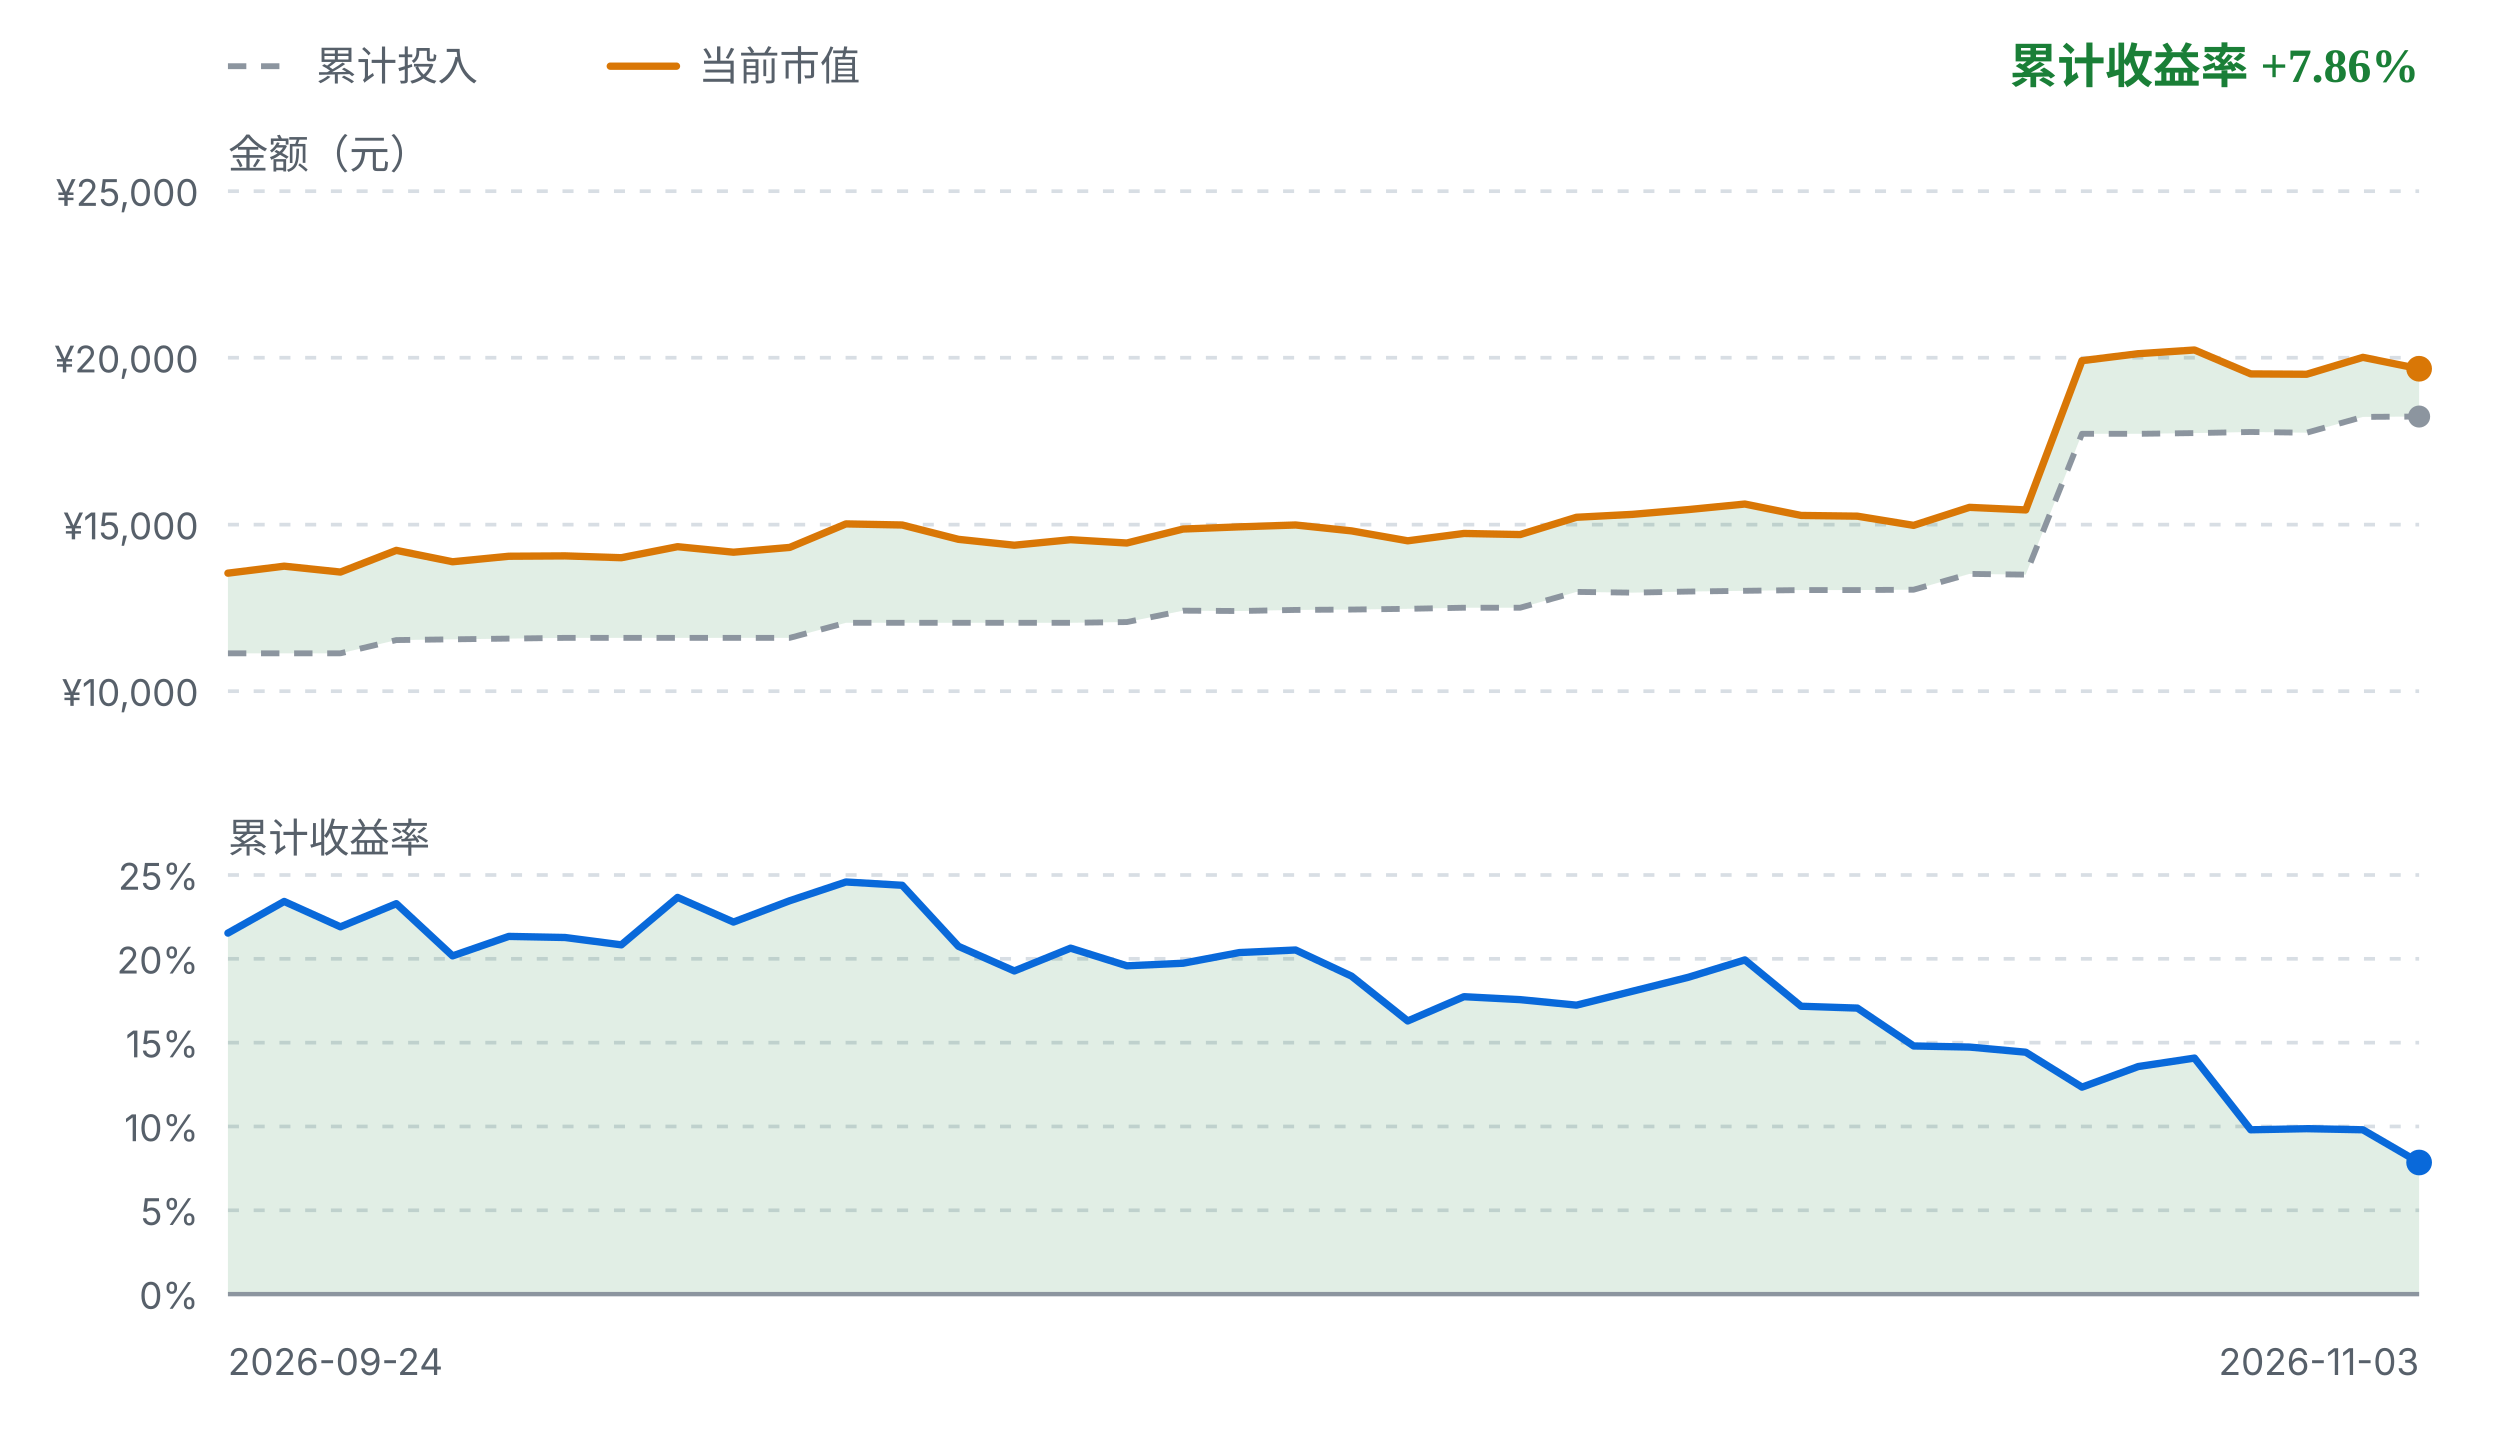
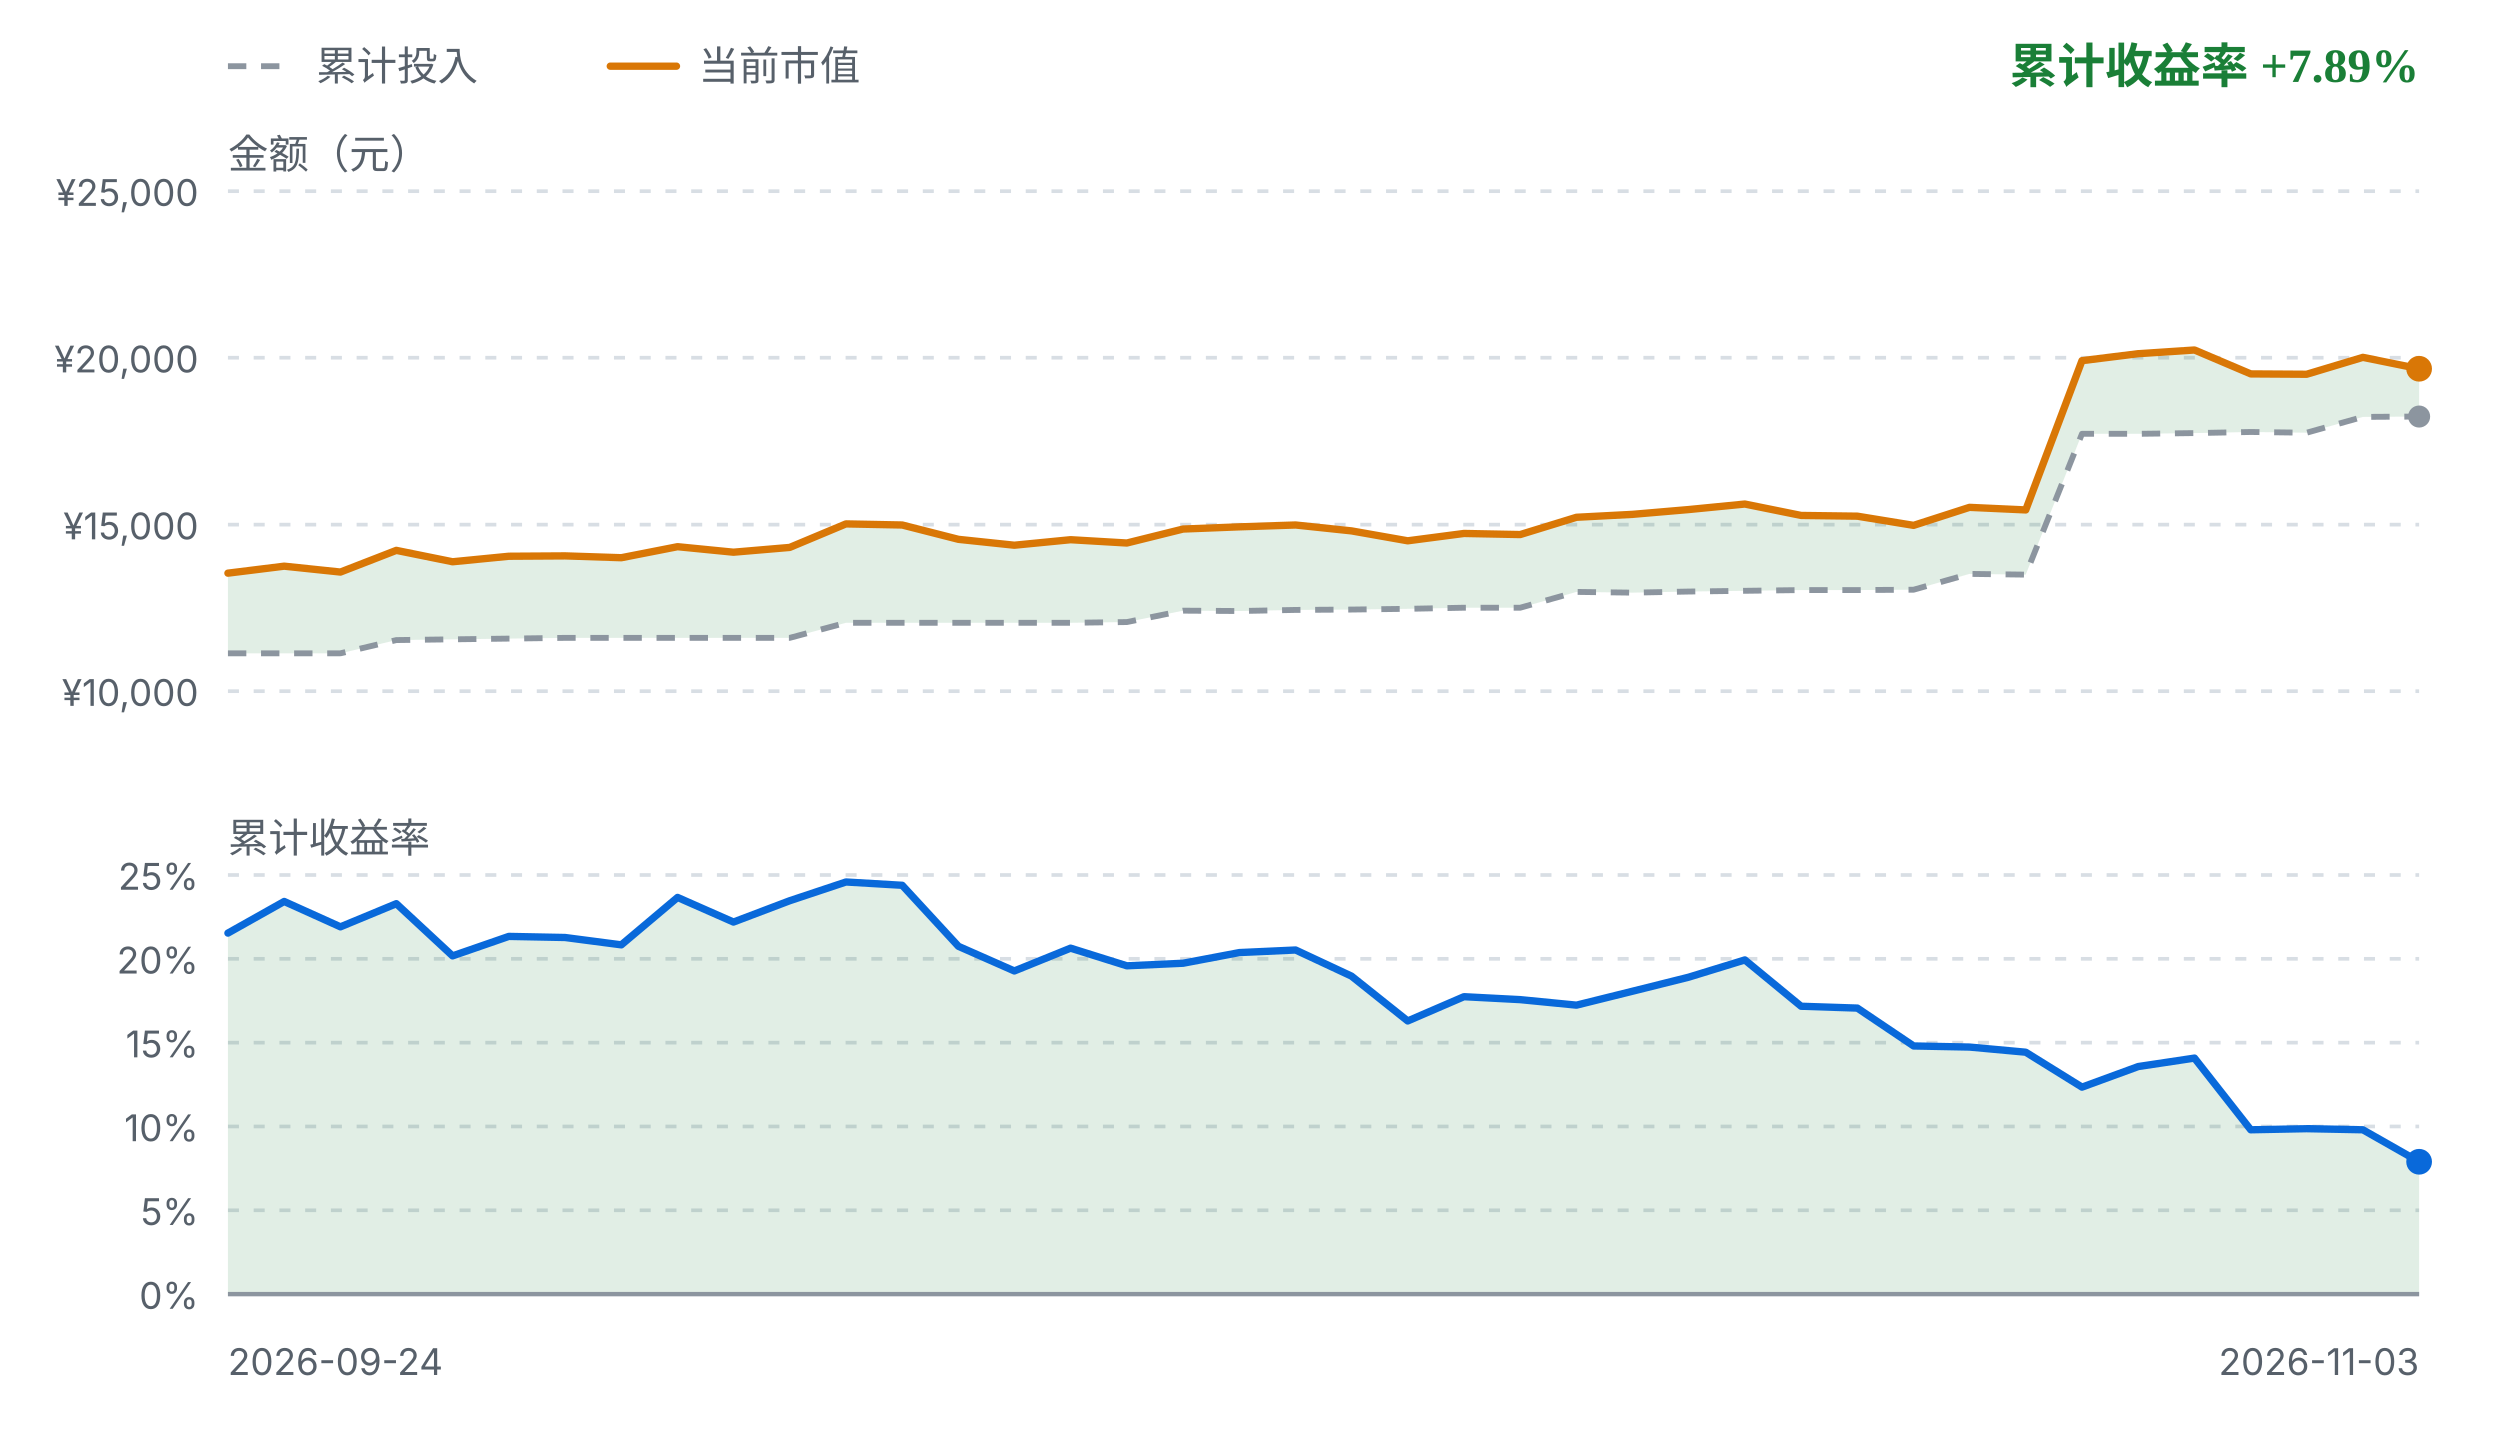
<svg xmlns="http://www.w3.org/2000/svg" viewBox="0 0 680 392" width="680" height="392" role="img" aria-label="FIRE 收益曲线">
  <style>
    .fg { fill: #1f2328; font-family: ui-sans-serif, system-ui, -apple-system, "Segoe UI", sans-serif; }
    .fg-muted { fill: #57606a; font-family: ui-sans-serif, system-ui, -apple-system, "Segoe UI", sans-serif; }
    .grid { stroke: #d8dee4; stroke-width: 1; stroke-dasharray: 3 4; }
    .zero { stroke: #8c959f; stroke-width: 1.2; }
    .basis { fill: none; stroke: #8c959f; stroke-width: 1.6; stroke-dasharray: 5 4; stroke-linejoin: round; }
    .value { fill: none; stroke: #d97706; stroke-width: 2; stroke-linejoin: round; stroke-linecap: round; }
    .rate { fill: none; stroke: #0969da; stroke-width: 2; stroke-linejoin: round; stroke-linecap: round; }
    .gap-up { fill: #1a7f37; fill-opacity: 0.13; }
    .gap-down { fill: #cf222e; fill-opacity: 0.13; }
    .rate-up { fill: #1a7f37; fill-opacity: 0.13; }
    .rate-down { fill: #cf222e; fill-opacity: 0.13; }
    .up { fill: #1a7f37; }
    .down { fill: #cf222e; }
    .dot-value { fill: #d97706; }
    .dot-basis { fill: #8c959f; }
    .dot-rate { fill: #0969da; }
    @media (prefers-color-scheme: dark) {
      .fg { fill: #e6edf3; }
      .fg-muted { fill: #8b949e; }
      .grid { stroke: #30363d; }
      .zero { stroke: #6e7681; }
      .basis { stroke: #6e7681; }
      .value { stroke: #f0b429; }
      .rate { stroke: #58a6ff; }
      .gap-up, .rate-up { fill: #3fb950; fill-opacity: 0.16; }
      .gap-down, .rate-down { fill: #f85149; fill-opacity: 0.16; }
      .up { fill: #3fb950; }
      .down { fill: #f85149; }
      .dot-value { fill: #f0b429; }
      .dot-basis { fill: #6e7681; }
      .dot-rate { fill: #58a6ff; }
    }
  </style>
  <line class="basis" x1="62" y1="18" x2="80" y2="18" />
  <text class="fg-muted" x="86" y="18" font-size="11" dominant-baseline="middle">累计投入</text>
  <line class="value" x1="166" y1="18" x2="184" y2="18" />
  <text class="fg-muted" x="190" y="18" font-size="11" dominant-baseline="middle">当前市值</text>
-   <text class="up" x="658" y="18" text-anchor="end" font-size="13" font-weight="600" dominant-baseline="middle">累计收益率 +7.86%</text>
+   <text class="up" x="658" y="18" text-anchor="end" font-size="13" font-weight="600" dominant-baseline="middle">累计收益率 +7.89%</text>
  <text class="fg-muted" x="62" y="42" font-size="11" dominant-baseline="middle">金额（元）</text>
  <line class="grid" x1="62" y1="52.0" x2="658" y2="52.0" />
  <text class="fg-muted" x="54" y="56.0" text-anchor="end" font-size="10">¥25,000</text>
  <line class="grid" x1="62" y1="97.3" x2="658" y2="97.3" />
  <text class="fg-muted" x="54" y="101.3" text-anchor="end" font-size="10">¥20,000</text>
  <line class="grid" x1="62" y1="142.7" x2="658" y2="142.7" />
  <text class="fg-muted" x="54" y="146.7" text-anchor="end" font-size="10">¥15,000</text>
  <line class="grid" x1="62" y1="188.0" x2="658" y2="188.0" />
  <text class="fg-muted" x="54" y="192.0" text-anchor="end" font-size="10">¥10,000</text>
  <path d="M62.0,155.9 L77.3,154.0 L92.6,155.6 L107.8,149.7 L123.1,152.8 L138.4,151.3 L153.7,151.2 L169.0,151.7 L184.3,148.7 L199.5,150.2 L214.8,148.9 L230.1,142.5 L245.4,142.8 L260.7,146.7 L275.9,148.3 L291.2,146.8 L306.5,147.7 L321.8,143.9 L337.1,143.3 L352.4,142.8 L367.6,144.4 L382.9,147.1 L398.2,145.1 L413.5,145.4 L428.8,140.7 L444.1,139.9 L459.3,138.6 L474.6,137.1 L489.9,140.2 L505.2,140.4 L520.5,142.9 L535.7,138.0 L551.0,138.7 L566.3,98.1 L581.6,96.2 L596.9,95.2 L612.2,101.7 L627.4,101.8 L642.7,97.2 L658.0,100.3 L658.0,113.3 L642.7,113.4 L627.4,117.7 L612.2,117.5 L596.9,117.8 L581.6,118.0 L566.3,118.0 L551.0,156.3 L535.7,156.1 L520.5,160.4 L505.2,160.5 L489.9,160.5 L474.6,160.7 L459.3,160.9 L444.1,161.2 L428.8,161.0 L413.5,165.3 L398.2,165.3 L382.9,165.6 L367.6,165.8 L352.4,165.9 L337.1,166.2 L321.8,166.1 L306.5,169.2 L291.2,169.4 L275.9,169.4 L260.7,169.4 L245.4,169.4 L230.1,169.4 L214.8,173.5 L199.5,173.5 L184.3,173.5 L169.0,173.5 L153.7,173.5 L138.4,173.7 L123.1,173.9 L107.8,174.1 L92.6,177.7 L77.3,177.7 L62.0,177.7 Z" class="gap-up" />
  <path d="M62.0,177.7 L77.3,177.7 L92.6,177.7 L107.8,174.1 L123.1,173.9 L138.4,173.7 L153.7,173.5 L169.0,173.5 L184.3,173.5 L199.5,173.5 L214.8,173.5 L230.1,169.4 L245.4,169.4 L260.7,169.4 L275.9,169.4 L291.2,169.4 L306.5,169.2 L321.8,166.1 L337.1,166.2 L352.4,165.9 L367.6,165.8 L382.9,165.6 L398.2,165.3 L413.5,165.3 L428.8,161.0 L444.1,161.2 L459.3,160.9 L474.6,160.7 L489.9,160.5 L505.2,160.5 L520.5,160.4 L535.7,156.1 L551.0,156.3 L566.3,118.0 L581.6,118.0 L596.9,117.8 L612.2,117.5 L627.4,117.7 L642.7,113.4 L658.0,113.3" class="basis" />
  <path d="M62.0,155.9 L77.3,154.0 L92.6,155.6 L107.8,149.7 L123.1,152.8 L138.4,151.3 L153.7,151.2 L169.0,151.7 L184.3,148.7 L199.5,150.2 L214.8,148.9 L230.1,142.5 L245.4,142.8 L260.7,146.7 L275.9,148.3 L291.2,146.8 L306.5,147.7 L321.8,143.9 L337.1,143.3 L352.4,142.8 L367.6,144.4 L382.9,147.1 L398.2,145.1 L413.5,145.4 L428.8,140.7 L444.1,139.9 L459.3,138.6 L474.6,137.1 L489.9,140.2 L505.2,140.4 L520.5,142.9 L535.7,138.0 L551.0,138.7 L566.3,98.1 L581.6,96.2 L596.9,95.2 L612.2,101.7 L627.4,101.8 L642.7,97.2 L658.0,100.3" class="value" />
  <circle class="dot-basis" cx="658.0" cy="113.3" r="3" />
  <circle class="dot-value" cx="658.0" cy="100.3" r="3.5" />
  <text class="fg-muted" x="62" y="228" font-size="11" dominant-baseline="middle">累计收益率</text>
  <line class="grid" x1="62" y1="238.0" x2="658" y2="238.0" />
  <text class="fg-muted" x="54" y="242.0" text-anchor="end" font-size="10">25%</text>
  <line class="grid" x1="62" y1="260.8" x2="658" y2="260.8" />
  <text class="fg-muted" x="54" y="264.8" text-anchor="end" font-size="10">20%</text>
  <line class="grid" x1="62" y1="283.6" x2="658" y2="283.6" />
  <text class="fg-muted" x="54" y="287.6" text-anchor="end" font-size="10">15%</text>
  <line class="grid" x1="62" y1="306.4" x2="658" y2="306.4" />
  <text class="fg-muted" x="54" y="310.4" text-anchor="end" font-size="10">10%</text>
  <line class="grid" x1="62" y1="329.2" x2="658" y2="329.2" />
  <text class="fg-muted" x="54" y="333.2" text-anchor="end" font-size="10">5%</text>
  <line class="grid" x1="62" y1="352.0" x2="658" y2="352.0" />
  <text class="fg-muted" x="54" y="356.0" text-anchor="end" font-size="10">0%</text>
-   <path d="M62.0,253.8 L77.3,245.2 L92.6,252.1 L107.8,245.8 L123.1,260.0 L138.4,254.7 L153.7,255.0 L169.0,257.0 L184.3,244.1 L199.5,250.8 L214.8,245.0 L230.1,239.9 L245.4,240.8 L260.7,257.4 L275.9,264.1 L291.2,257.9 L306.5,262.7 L321.8,262.0 L337.1,259.1 L352.4,258.4 L367.6,265.5 L382.9,277.7 L398.2,271.1 L413.5,271.9 L428.8,273.4 L444.1,269.6 L459.3,265.8 L474.6,261.1 L489.9,273.7 L505.2,274.2 L520.5,284.5 L535.7,284.8 L551.0,286.2 L566.3,295.7 L581.6,290.1 L596.9,287.8 L612.2,307.3 L627.4,307.0 L642.7,307.3 L658.0,316.2 L658.0,352.0 L62.0,352.0 Z" class="rate-up" />
+   <path d="M62.0,253.8 L77.3,245.2 L92.6,252.1 L107.8,245.8 L123.1,260.0 L138.4,254.7 L153.7,255.0 L169.0,257.0 L184.3,244.1 L199.5,250.8 L214.8,245.0 L230.1,239.9 L245.4,240.8 L260.7,257.4 L275.9,264.1 L291.2,257.9 L306.5,262.7 L321.8,262.0 L337.1,259.1 L352.4,258.4 L367.6,265.5 L382.9,277.7 L398.2,271.1 L413.5,271.9 L428.8,273.4 L444.1,269.6 L459.3,265.8 L474.6,261.1 L489.9,273.7 L505.2,274.2 L520.5,284.5 L535.7,284.8 L551.0,286.2 L566.3,295.7 L581.6,290.1 L596.9,287.8 L612.2,307.3 L627.4,307.0 L642.7,307.3 L658.0,316.0 L658.0,352.0 L62.0,352.0 Z" class="rate-up" />
  <line class="zero" x1="62" y1="352.0" x2="658" y2="352.0" />
-   <path d="M62.0,253.8 L77.3,245.2 L92.6,252.1 L107.8,245.8 L123.1,260.0 L138.4,254.7 L153.7,255.0 L169.0,257.0 L184.3,244.1 L199.5,250.8 L214.8,245.0 L230.1,239.9 L245.4,240.8 L260.7,257.4 L275.9,264.1 L291.2,257.9 L306.5,262.7 L321.8,262.0 L337.1,259.1 L352.4,258.4 L367.6,265.5 L382.9,277.7 L398.2,271.1 L413.5,271.9 L428.8,273.4 L444.1,269.6 L459.3,265.8 L474.6,261.1 L489.9,273.7 L505.2,274.2 L520.5,284.5 L535.7,284.8 L551.0,286.2 L566.3,295.7 L581.6,290.1 L596.9,287.8 L612.2,307.3 L627.4,307.0 L642.7,307.3 L658.0,316.2" class="rate" />
-   <circle class="dot-rate" cx="658.0" cy="316.2" r="3.5" />
+   <path d="M62.0,253.8 L77.3,245.2 L92.6,252.1 L107.8,245.8 L123.1,260.0 L138.4,254.7 L153.7,255.0 L169.0,257.0 L184.3,244.1 L199.5,250.8 L214.8,245.0 L230.1,239.9 L245.4,240.8 L260.7,257.4 L275.9,264.1 L291.2,257.9 L306.5,262.7 L321.8,262.0 L337.1,259.1 L352.4,258.4 L367.6,265.5 L382.9,277.7 L398.2,271.1 L413.5,271.9 L428.8,273.4 L444.1,269.6 L459.3,265.8 L474.6,261.1 L489.9,273.7 L505.2,274.2 L520.5,284.5 L535.7,284.8 L551.0,286.2 L566.3,295.7 L581.6,290.1 L596.9,287.8 L612.2,307.3 L627.4,307.0 L642.7,307.3 L658.0,316.0" class="rate" />
+   <circle class="dot-rate" cx="658.0" cy="316.0" r="3.5" />
  <text class="fg-muted" x="62" y="374" font-size="10">2026-09-24</text>
  <text class="fg-muted" x="658" y="374" text-anchor="end" font-size="10">2026-11-03</text>
</svg>
